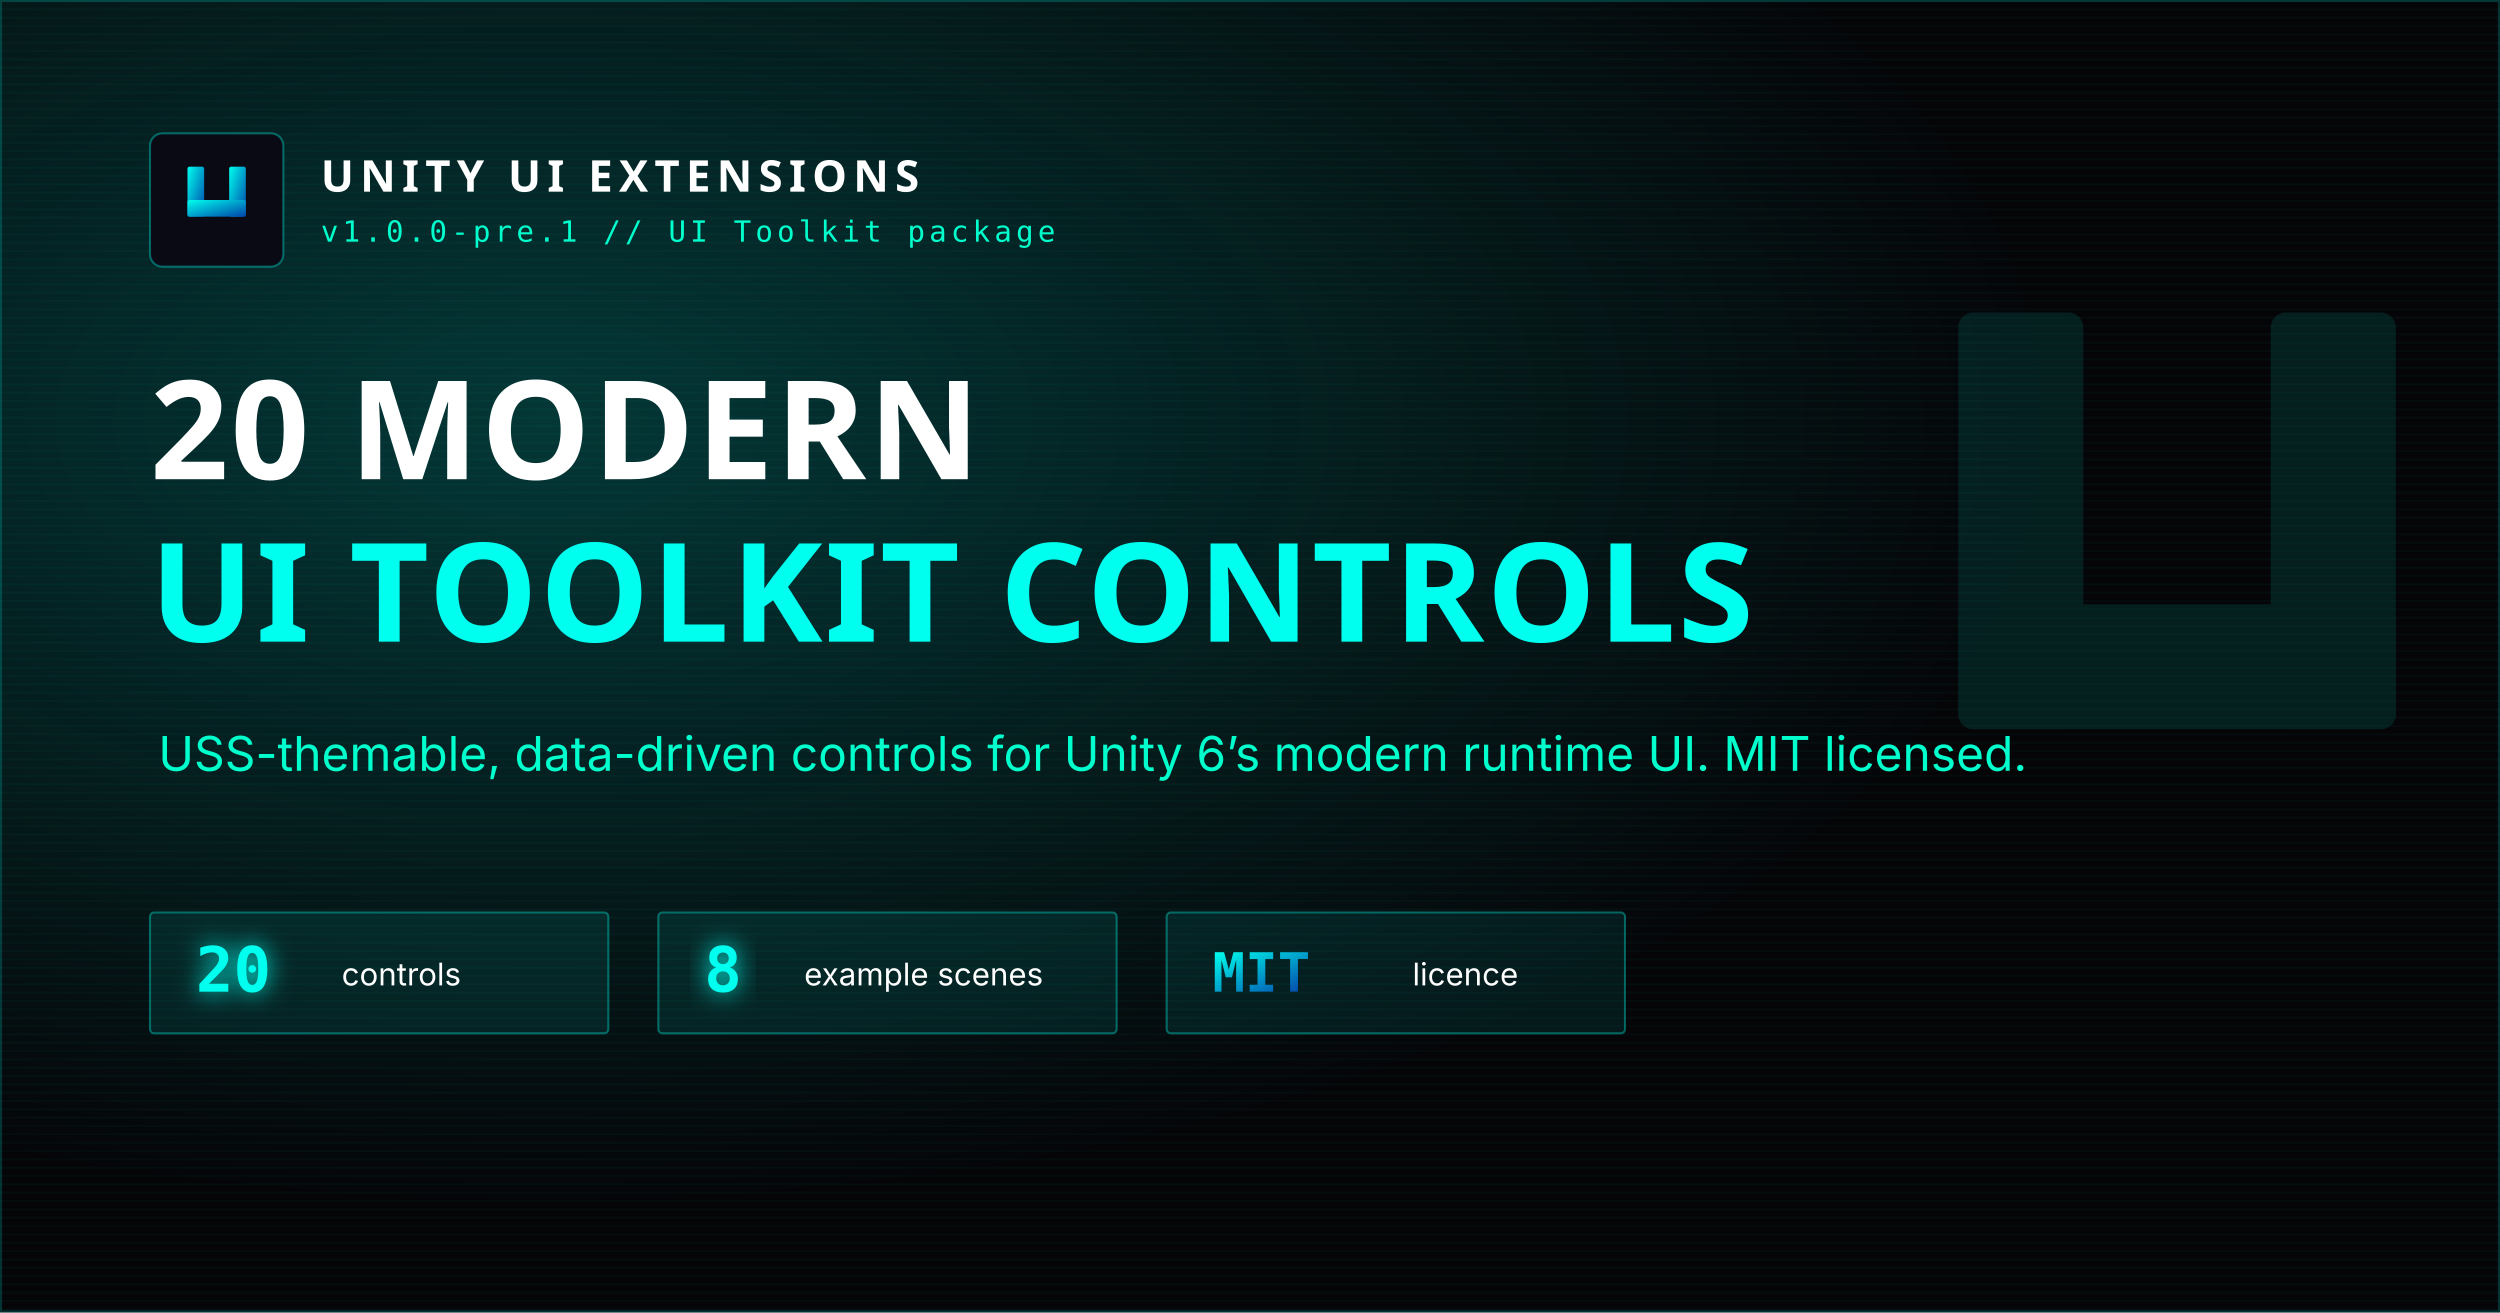
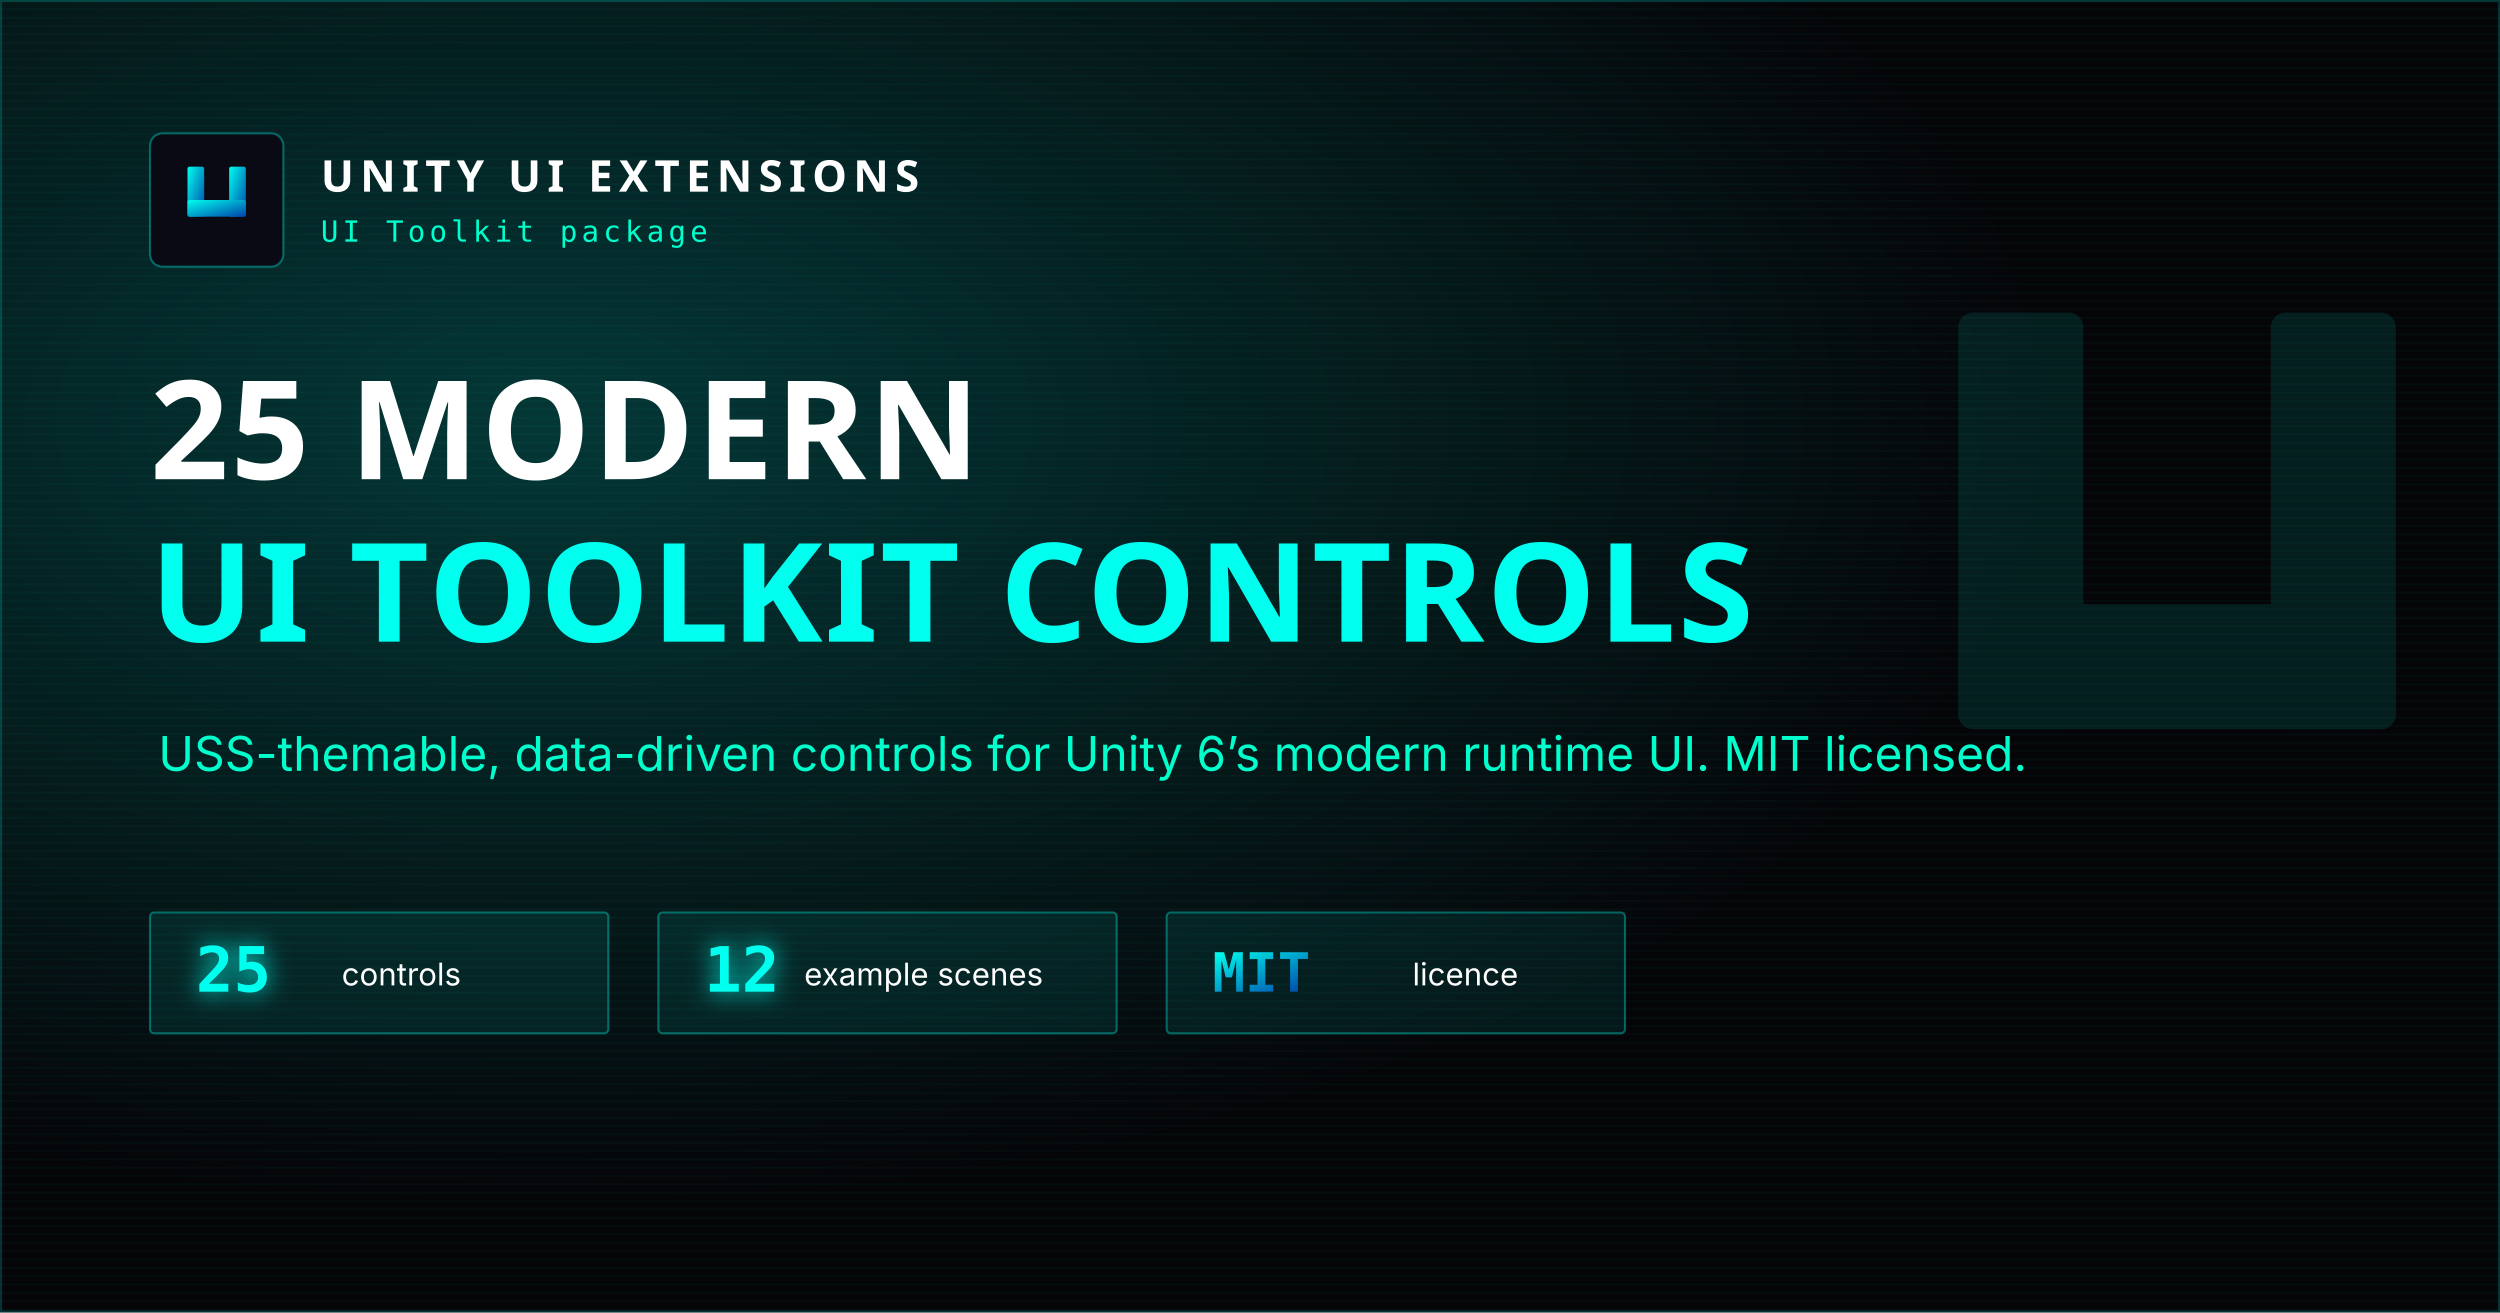
- <svg xmlns="http://www.w3.org/2000/svg" viewBox="0 0 1200 630" width="1200" height="630" role="img" aria-label="Unity UI Toolkit Extensions v1.0.0-pre.1">
+ <svg xmlns="http://www.w3.org/2000/svg" viewBox="0 0 1200 630" width="1200" height="630" role="img" aria-label="Unity UI Toolkit Extensions">
  <defs>
    <linearGradient id="pg" x1="0%" y1="0%" x2="100%" y2="100%">
      <stop offset="0%" stop-color="#00ffee" />
      <stop offset="100%" stop-color="#0044aa" />
    </linearGradient>
    <radialGradient id="ig" cx="50%" cy="46%" r="60%">
      <stop offset="0%" stop-color="#00ffee" stop-opacity="0.30" />
      <stop offset="100%" stop-color="#00ffee" stop-opacity="0" />
    </radialGradient>
    <linearGradient id="sheen" x1="0%" y1="0%" x2="0%" y2="100%">
      <stop offset="0%" stop-color="#00ffee" stop-opacity="0.12" />
      <stop offset="100%" stop-color="#050508" stop-opacity="0" />
    </linearGradient>
    <radialGradient id="glowR" cx="22%" cy="32%" r="60%">
      <stop offset="0%" stop-color="rgba(0,255,238,0.20)" />
      <stop offset="100%" stop-color="rgba(0,255,238,0)" />
    </radialGradient>
    <pattern id="scan" width="4" height="4" patternUnits="userSpaceOnUse">
      <rect width="4" height="1" fill="rgba(0,255,238,0.025)" />
    </pattern>
    <filter id="softGlow" x="-60%" y="-60%" width="220%" height="220%">
      <feGaussianBlur stdDeviation="6" result="b" />
      <feMerge>
        <feMergeNode in="b" />
        <feMergeNode in="SourceGraphic" />
      </feMerge>
    </filter>
  </defs>
  <rect width="1200" height="630" fill="#050508" />
  <rect width="1200" height="630" fill="url(#glowR)" />
  <rect width="1200" height="630" fill="url(#scan)" />
  <rect x="0.5" y="0.5" width="1199" height="629" fill="none" stroke="rgba(0,255,238,0.18)" stroke-width="1" />
  <g opacity="0.10">
    <g fill="#00ffee">
      <rect x="940" y="150" width="60" height="200" rx="7.2" />
      <rect x="1090" y="150" width="60" height="200" rx="7.2" />
      <rect x="940" y="290" width="210" height="60" rx="7.2" />
    </g>
  </g>
  <g transform="translate(72,64)">
    <rect x="0" y="0" width="64" height="64" rx="6" fill="#0a0a14" stroke="rgba(0,255,238,0.35)" stroke-width="1" />
    <g fill="url(#pg)">
      <rect x="18" y="16" width="8" height="24" rx="0.96" />
      <rect x="38" y="16" width="8" height="24" rx="0.96" />
      <rect x="18" y="32" width="28" height="8" rx="0.96" />
    </g>
    <text x="82" y="28" font-family="Orbitron, 'Space Grotesk', system-ui, sans-serif" font-size="21" font-weight="700" letter-spacing="3" fill="#ffffff">UNITY UI EXTENSIONS</text>
-     <text x="82" y="52" font-family="'JetBrains Mono', ui-monospace, monospace" font-size="14" letter-spacing="2" fill="#00ffcc">v1.0.0-pre.1 // UI Toolkit package</text>
+     <text x="82" y="52" font-family="'JetBrains Mono', ui-monospace, monospace" font-size="14" letter-spacing="2" fill="#00ffcc">UI Toolkit package</text>
  </g>
  <g transform="translate(72,230)">
    <text font-family="Orbitron, 'Space Grotesk', system-ui, sans-serif" font-weight="800" letter-spacing="1" fill="#ffffff">
-       <tspan x="0" y="0" font-size="66">20 MODERN</tspan>
+       <tspan x="0" y="0" font-size="66">25 MODERN</tspan>
      <tspan x="0" y="78" font-size="66" fill="#00ffee">UI TOOLKIT CONTROLS</tspan>
    </text>
    <text x="4" y="140" font-family="Inter, system-ui, sans-serif" font-size="23" fill="#00ffcc">USS-themable, data-driven controls for Unity 6’s modern runtime UI. MIT licensed.</text>
  </g>
  <g transform="translate(72,438)" font-family="'JetBrains Mono', ui-monospace, monospace">
    <g>
      <rect x="0" y="0" width="220" height="58" rx="2" fill="rgba(0,255,238,0.08)" stroke="rgba(0,255,238,0.35)" />
-       <text x="22" y="38" font-size="30" font-weight="700" fill="#00ffee" filter="url(#softGlow)">20</text>
+       <text x="22" y="38" font-size="30" font-weight="700" fill="#00ffee" filter="url(#softGlow)">25</text>
      <text x="92" y="35" font-family="Inter, system-ui, sans-serif" font-size="15" fill="#ffffff">controls</text>
    </g>
    <g transform="translate(244,0)">
      <rect x="0" y="0" width="220" height="58" rx="2" fill="rgba(0,255,238,0.08)" stroke="rgba(0,255,238,0.35)" />
-       <text x="22" y="38" font-size="30" font-weight="700" fill="#00ffee" filter="url(#softGlow)">8</text>
+       <text x="22" y="38" font-size="30" font-weight="700" fill="#00ffee" filter="url(#softGlow)">12</text>
      <text x="70" y="35" font-family="Inter, system-ui, sans-serif" font-size="15" fill="#ffffff">example scenes</text>
    </g>
    <g transform="translate(488,0)">
      <rect x="0" y="0" width="220" height="58" rx="2" fill="rgba(0,255,238,0.08)" stroke="rgba(0,255,238,0.35)" />
      <text x="22" y="38" font-size="26" font-weight="700" fill="url(#pg)">MIT</text>
      <text x="118" y="35" font-family="Inter, system-ui, sans-serif" font-size="15" fill="#ffffff">licence</text>
    </g>
  </g>
</svg>
